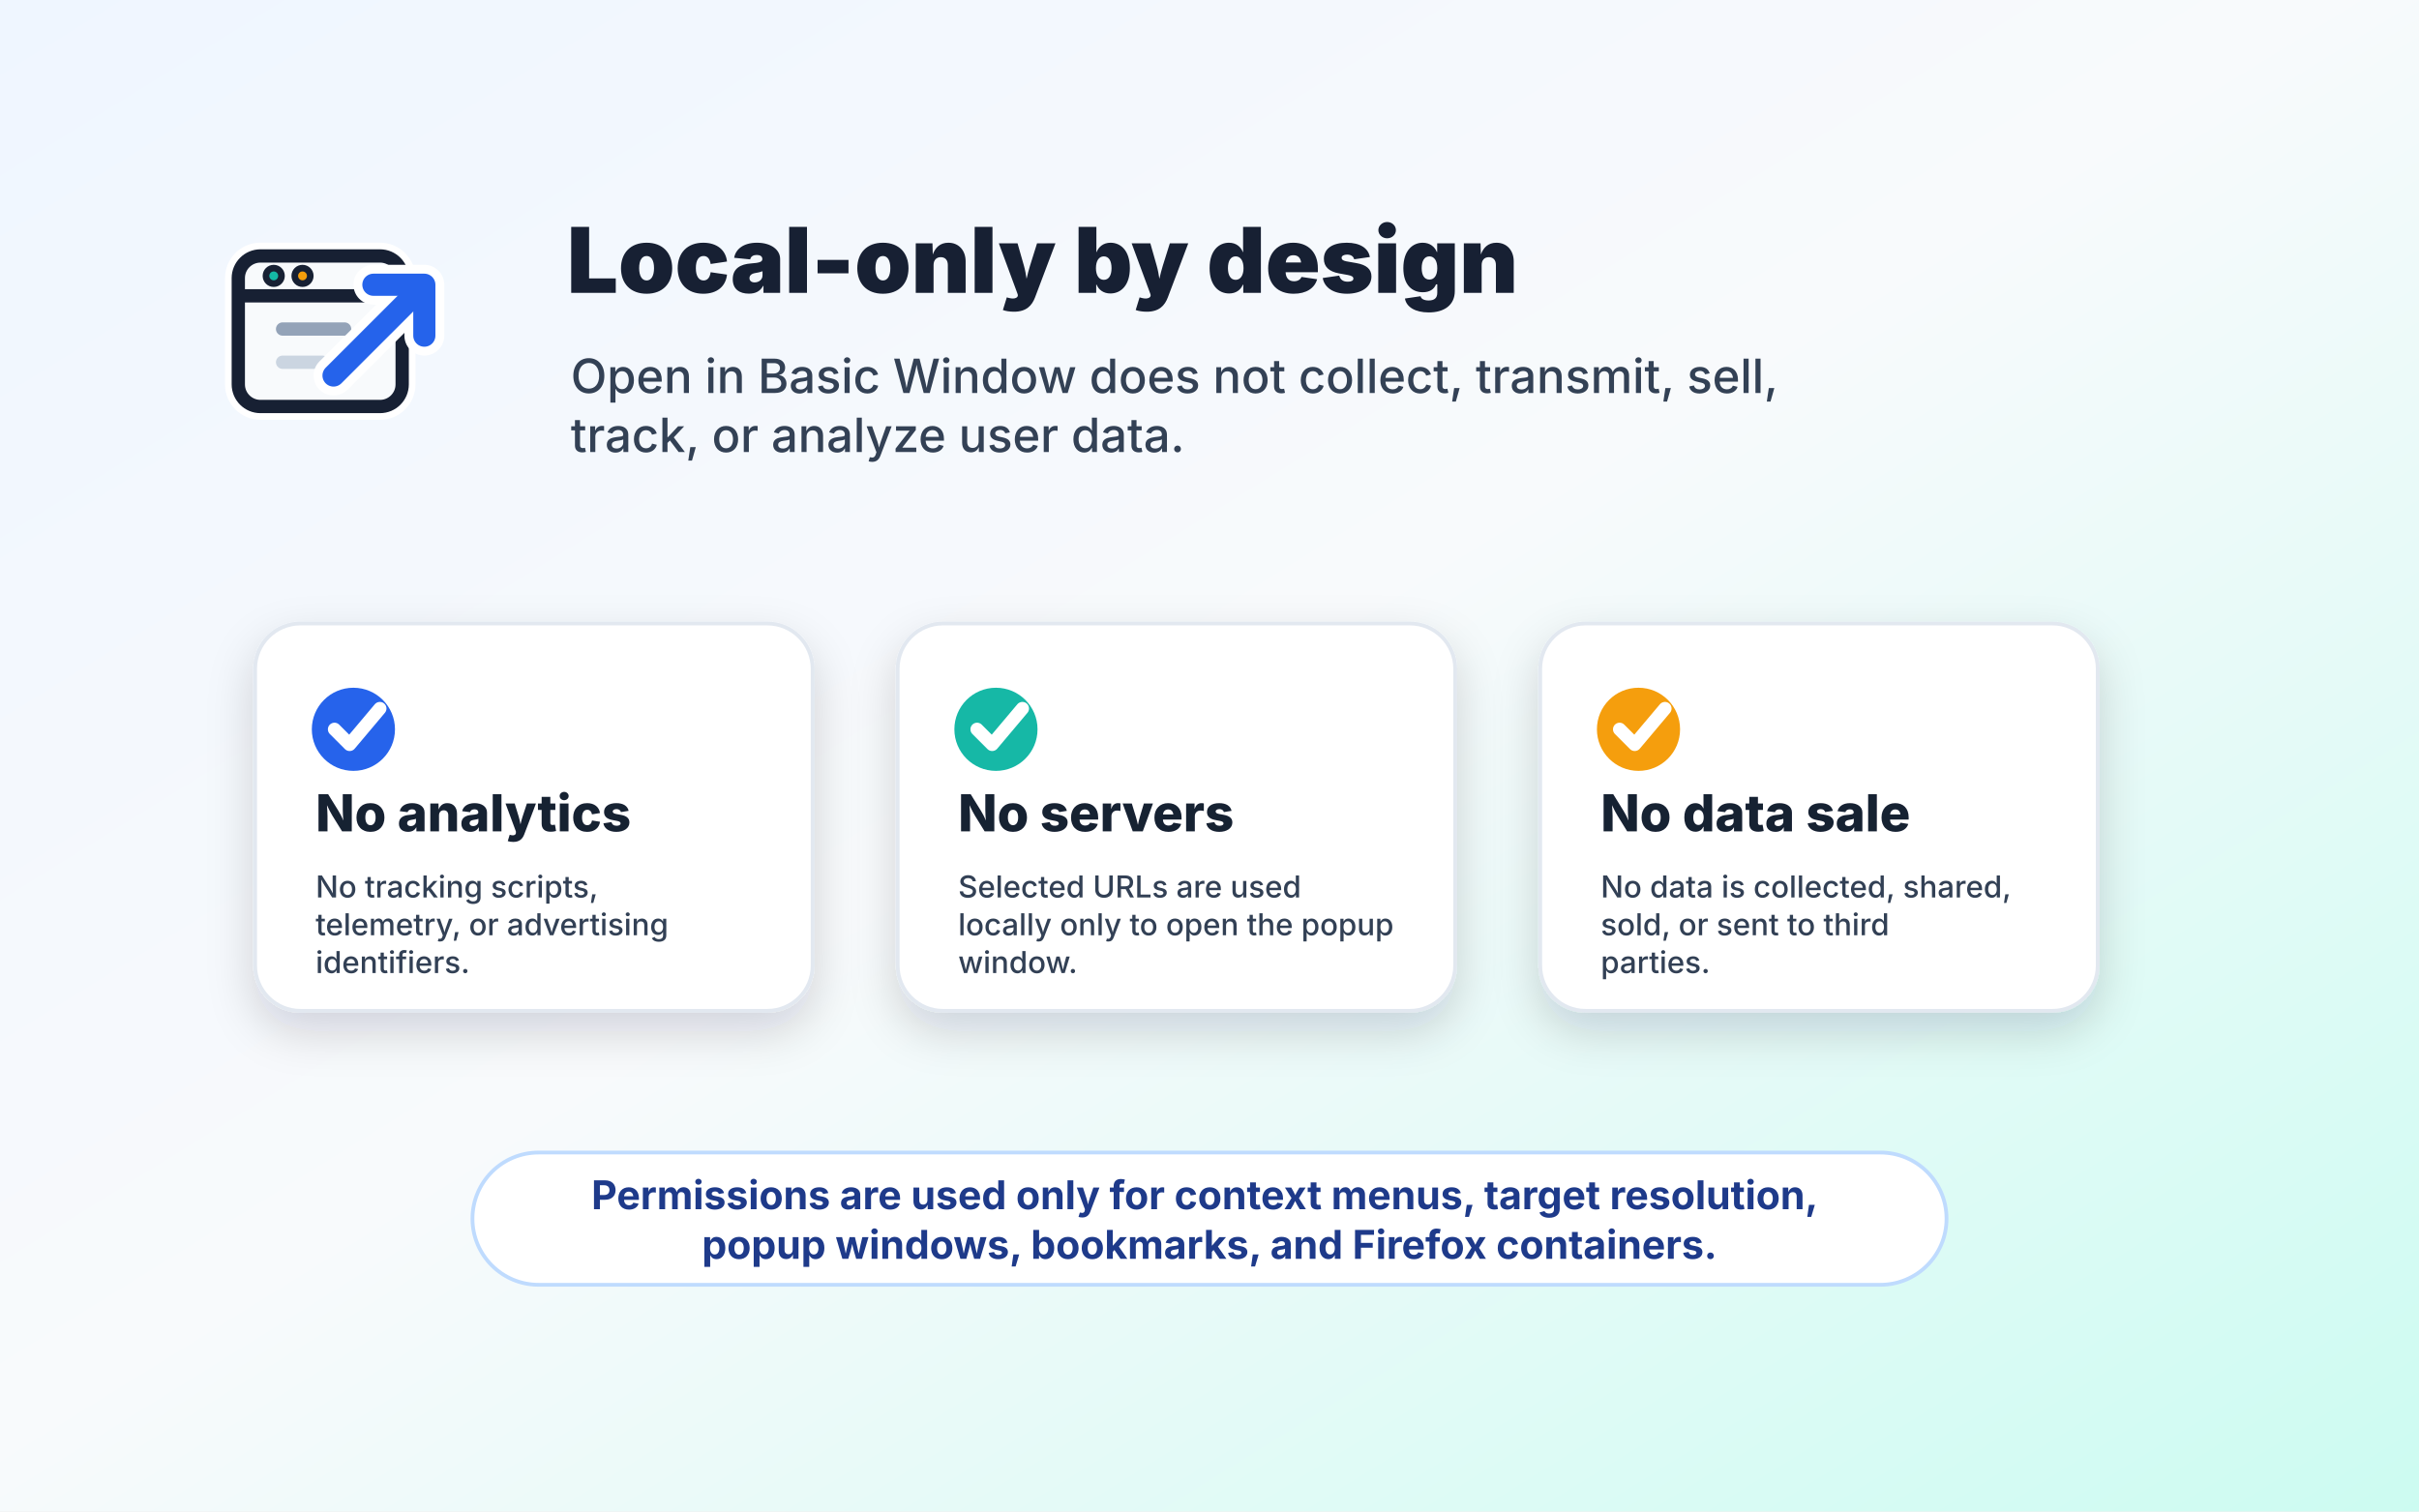
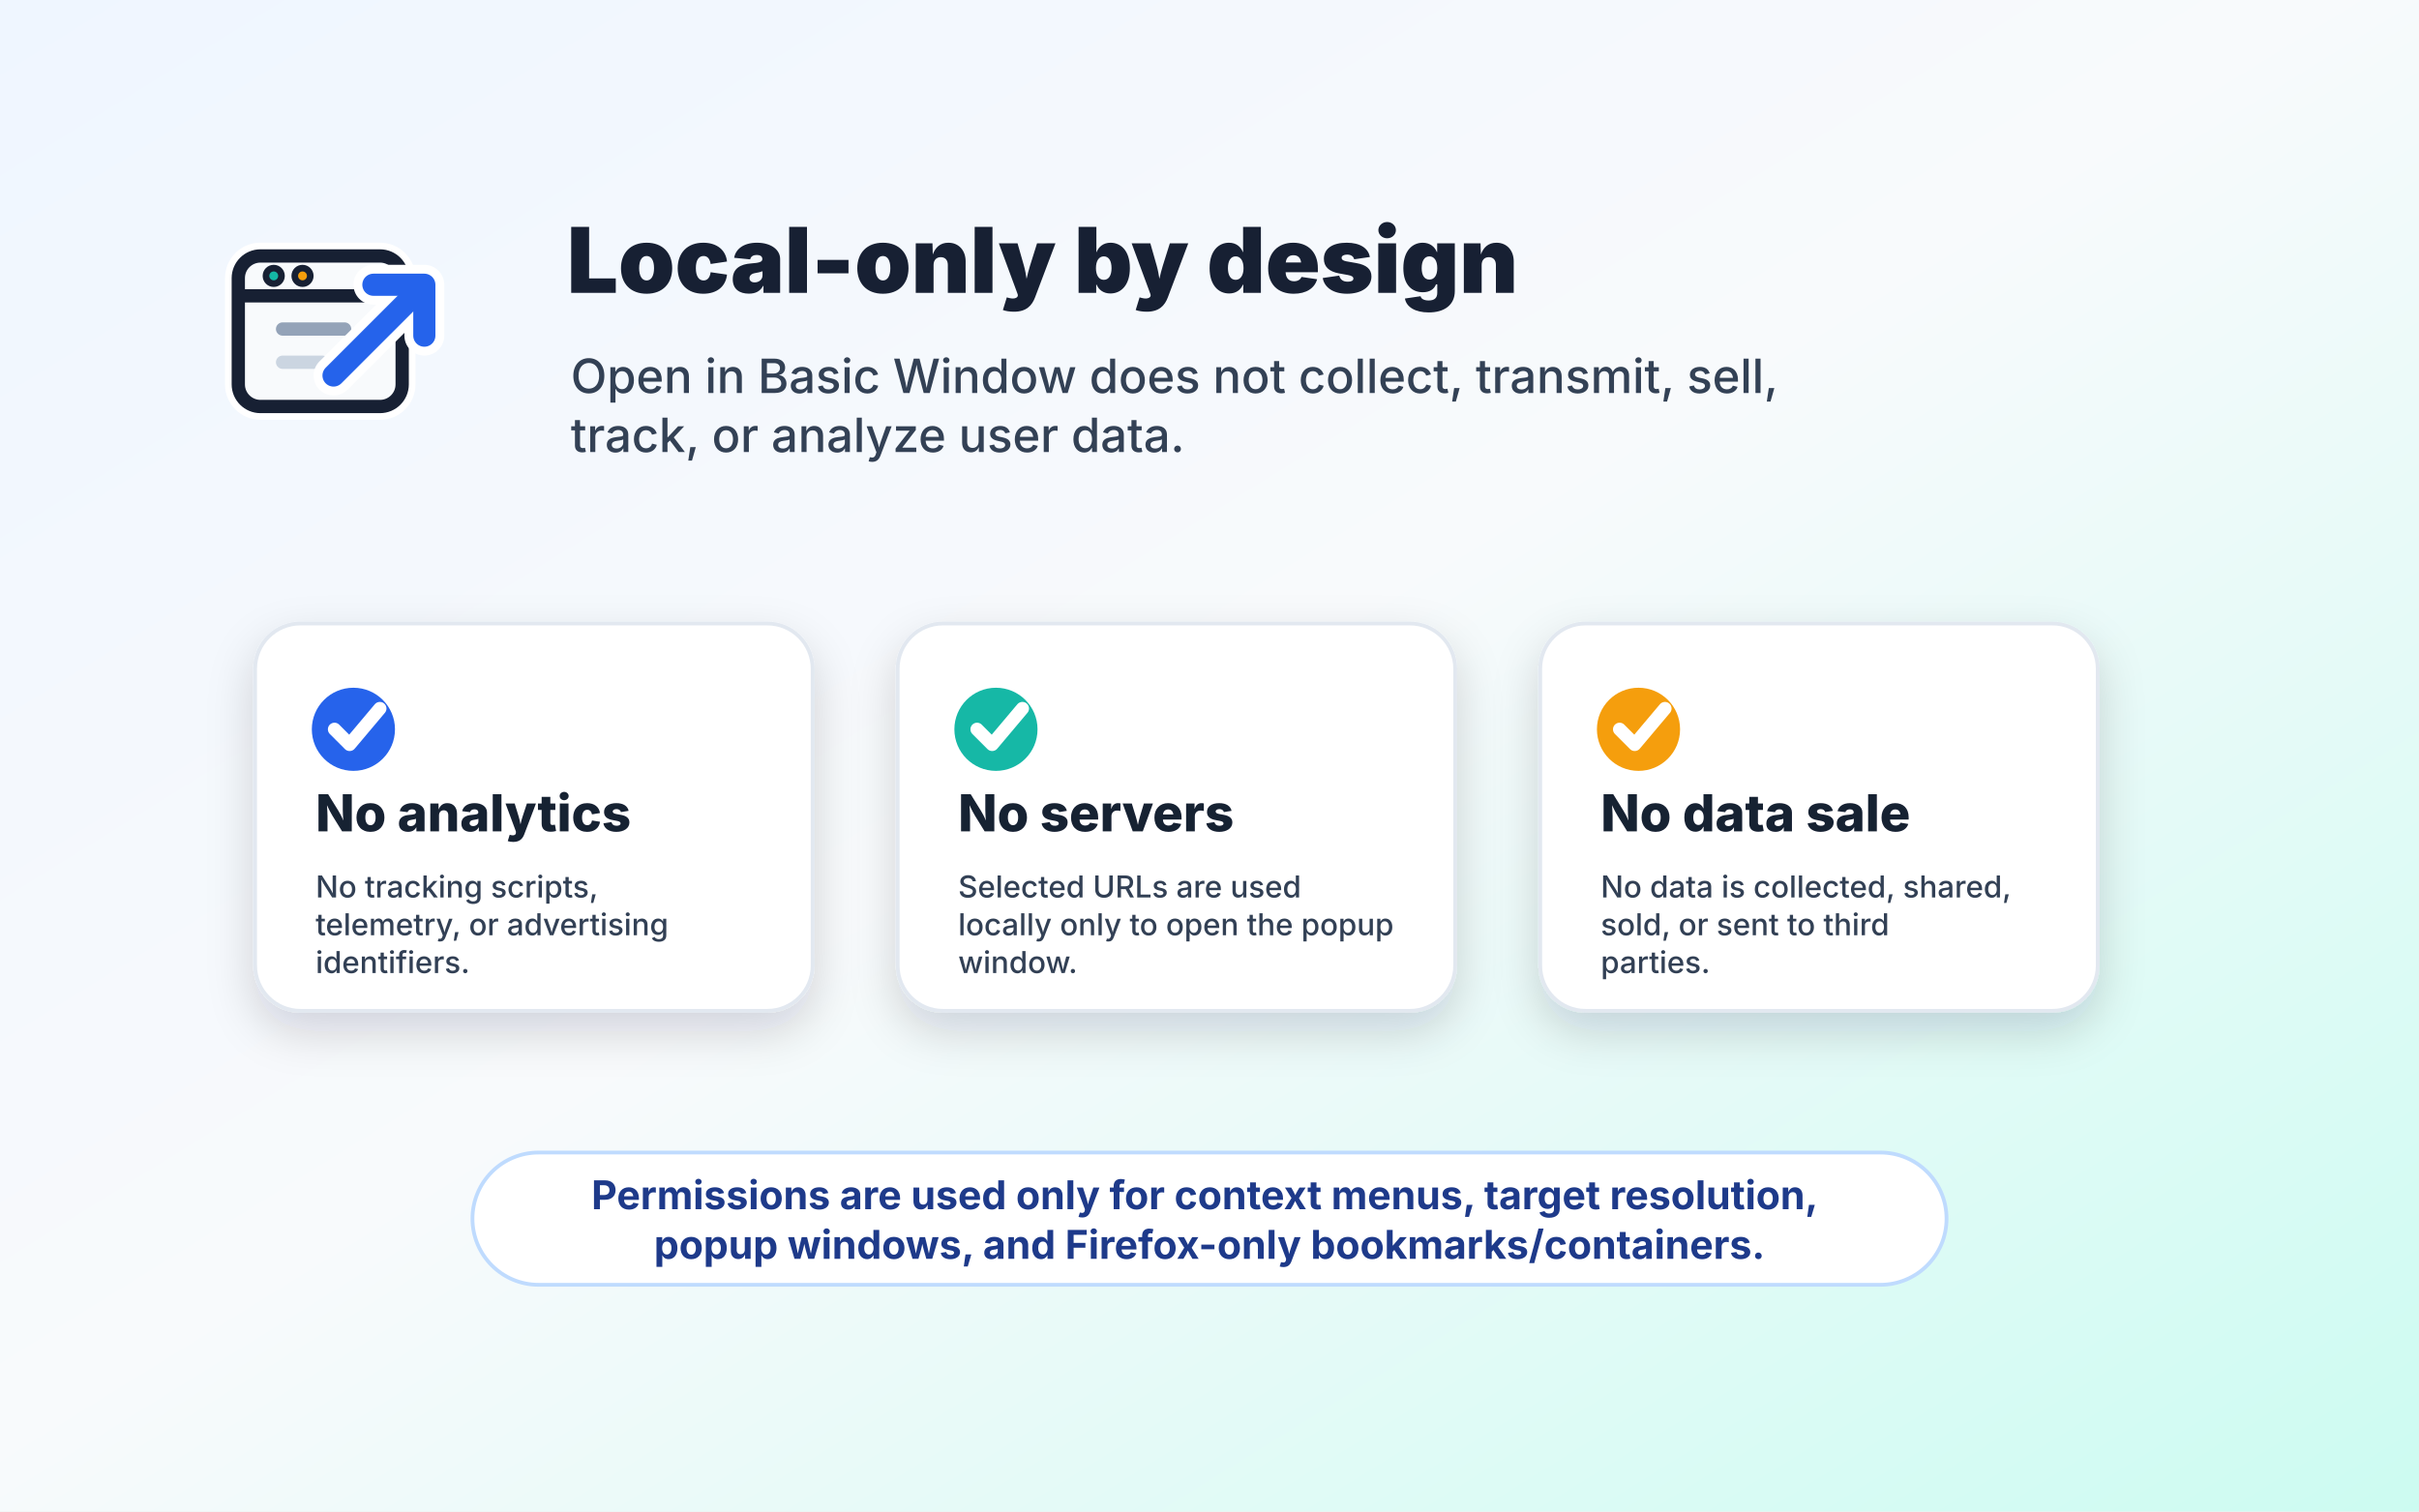
<svg xmlns="http://www.w3.org/2000/svg" width="1280" height="800" viewBox="0 0 1280 800" role="img">
  <defs>
    <linearGradient id="heroGradient" x1="0" y1="0" x2="1" y2="1">
      <stop offset="0%" stop-color="#EFF6FF" />
      <stop offset="48%" stop-color="#F8FAFC" />
      <stop offset="100%" stop-color="#CCFBF1" />
    </linearGradient>
    <linearGradient id="blueGradient" x1="0" y1="0" x2="1" y2="1">
      <stop offset="0%" stop-color="#2563EB" />
      <stop offset="100%" stop-color="#14B8A6" />
    </linearGradient>
    <filter id="softShadow" x="-20%" y="-20%" width="140%" height="140%">
      <feDropShadow dx="0" dy="18" stdDeviation="20" flood-color="#0F172A" flood-opacity="0.18" />
    </filter>
    <filter id="cardShadow" x="-20%" y="-20%" width="140%" height="140%">
      <feDropShadow dx="0" dy="10" stdDeviation="12" flood-color="#0F172A" flood-opacity="0.16" />
    </filter>
  </defs>
  <rect width="1280" height="800" fill="url(#heroGradient)" />
  <g transform="translate(105 105) scale(1.171875)">
    <g fill="none" stroke-linecap="round" stroke-linejoin="round">
      <rect x="18" y="26" width="74" height="68" rx="10" fill="#F8FAFC" stroke="#FFFFFF" stroke-width="12" />
      <rect x="18" y="26" width="74" height="68" rx="10" fill="#F8FAFC" stroke="#172033" stroke-width="6" />
      <path d="M21 44h68" stroke="#172033" stroke-width="6" />
      <circle cx="34" cy="35" r="3.5" fill="#14B8A6" stroke="#172033" stroke-width="3" />
      <circle cx="47" cy="35" r="3.5" fill="#F59E0B" stroke="#172033" stroke-width="3" />
      <path d="M38 59h28" stroke="#94A3B8" stroke-width="6" />
      <path d="M38 74h18" stroke="#CBD5E1" stroke-width="6" />
      <path d="M61 80 101 40" stroke="#FFFFFF" stroke-width="18" />
      <path d="M79 39h23v23" stroke="#FFFFFF" stroke-width="18" />
      <path d="M61 80 101 40" stroke="#2563EB" stroke-width="10" />
      <path d="M79 39h23v23" stroke="#2563EB" stroke-width="10" />
    </g>
  </g>
  <text x="300" y="155" font-family="Segoe UI, Inter, Arial, sans-serif" font-size="48" font-weight="850" fill="#172033" text-anchor="start">
    <tspan x="300" dy="0">Local-only by design</tspan>
  </text>
  <text x="302" y="208" font-family="Segoe UI, Inter, Arial, sans-serif" font-size="25" font-weight="500" fill="#334155" text-anchor="start">
    <tspan x="302" dy="0">Open in Basic Window does not collect, transmit, sell,</tspan>
    <tspan x="302" dy="31.25">track, or analyze user data.</tspan>
  </text>
  <g filter="url(#cardShadow)">
    <rect x="135" y="330" width="295" height="205" rx="24" fill="#FFFFFF" stroke="#E2E8F0" stroke-width="2" />
    <circle cx="187" cy="386" r="22" fill="#2563EB" />
    <path d="M177 386L185 394L201 375" stroke="#FFFFFF" stroke-width="7" stroke-linecap="round" stroke-linejoin="round" fill="none" />
    <text x="167" y="440" font-family="Segoe UI, Inter, Arial, sans-serif" font-size="27" font-weight="800" fill="#172033" text-anchor="start">
      <tspan x="167" dy="0">No analytics</tspan>
    </text>
    <text x="167" y="475" font-family="Segoe UI, Inter, Arial, sans-serif" font-size="16" font-weight="500" fill="#334155" text-anchor="start">
      <tspan x="167" dy="0">No tracking scripts,</tspan>
      <tspan x="167" dy="20">telemetry, or advertising</tspan>
      <tspan x="167" dy="20">identifiers.</tspan>
    </text>
  </g>
  <g filter="url(#cardShadow)">
    <rect x="475" y="330" width="295" height="205" rx="24" fill="#FFFFFF" stroke="#E2E8F0" stroke-width="2" />
    <circle cx="527" cy="386" r="22" fill="#14B8A6" />
    <path d="M517 386L525 394L541 375" stroke="#FFFFFF" stroke-width="7" stroke-linecap="round" stroke-linejoin="round" fill="none" />
    <text x="507" y="440" font-family="Segoe UI, Inter, Arial, sans-serif" font-size="27" font-weight="800" fill="#172033" text-anchor="start">
      <tspan x="507" dy="0">No servers</tspan>
    </text>
    <text x="507" y="475" font-family="Segoe UI, Inter, Arial, sans-serif" font-size="16" font-weight="500" fill="#334155" text-anchor="start">
      <tspan x="507" dy="0">Selected URLs are used</tspan>
      <tspan x="507" dy="20">locally only to open the popup</tspan>
      <tspan x="507" dy="20">window.</tspan>
    </text>
  </g>
  <g filter="url(#cardShadow)">
    <rect x="815" y="330" width="295" height="205" rx="24" fill="#FFFFFF" stroke="#E2E8F0" stroke-width="2" />
    <circle cx="867" cy="386" r="22" fill="#F59E0B" />
    <path d="M857 386L865 394L881 375" stroke="#FFFFFF" stroke-width="7" stroke-linecap="round" stroke-linejoin="round" fill="none" />
    <text x="847" y="440" font-family="Segoe UI, Inter, Arial, sans-serif" font-size="27" font-weight="800" fill="#172033" text-anchor="start">
      <tspan x="847" dy="0">No data sale</tspan>
    </text>
    <text x="847" y="475" font-family="Segoe UI, Inter, Arial, sans-serif" font-size="16" font-weight="500" fill="#334155" text-anchor="start">
      <tspan x="847" dy="0">No data is collected, shared,</tspan>
      <tspan x="847" dy="20">sold, or sent to third</tspan>
      <tspan x="847" dy="20">parties.</tspan>
    </text>
  </g>
  <rect x="250" y="610" width="780" height="70" rx="35" fill="#FFFFFF" stroke="#BFDBFE" stroke-width="2" />
  <text x="640" y="640" font-family="Segoe UI, Inter, Arial, sans-serif" font-size="21" font-weight="650" fill="#1E3A8A" text-anchor="middle">
    <tspan x="640" dy="0">Permissions are used only for context menus, target resolution,</tspan>
-     <tspan x="640" dy="26.25">popup windows, bookmarks, and Firefox containers.</tspan>
+     <tspan x="640" dy="26.25">popup windows, and Firefox-only bookmarks/containers.</tspan>
  </text>
</svg>
